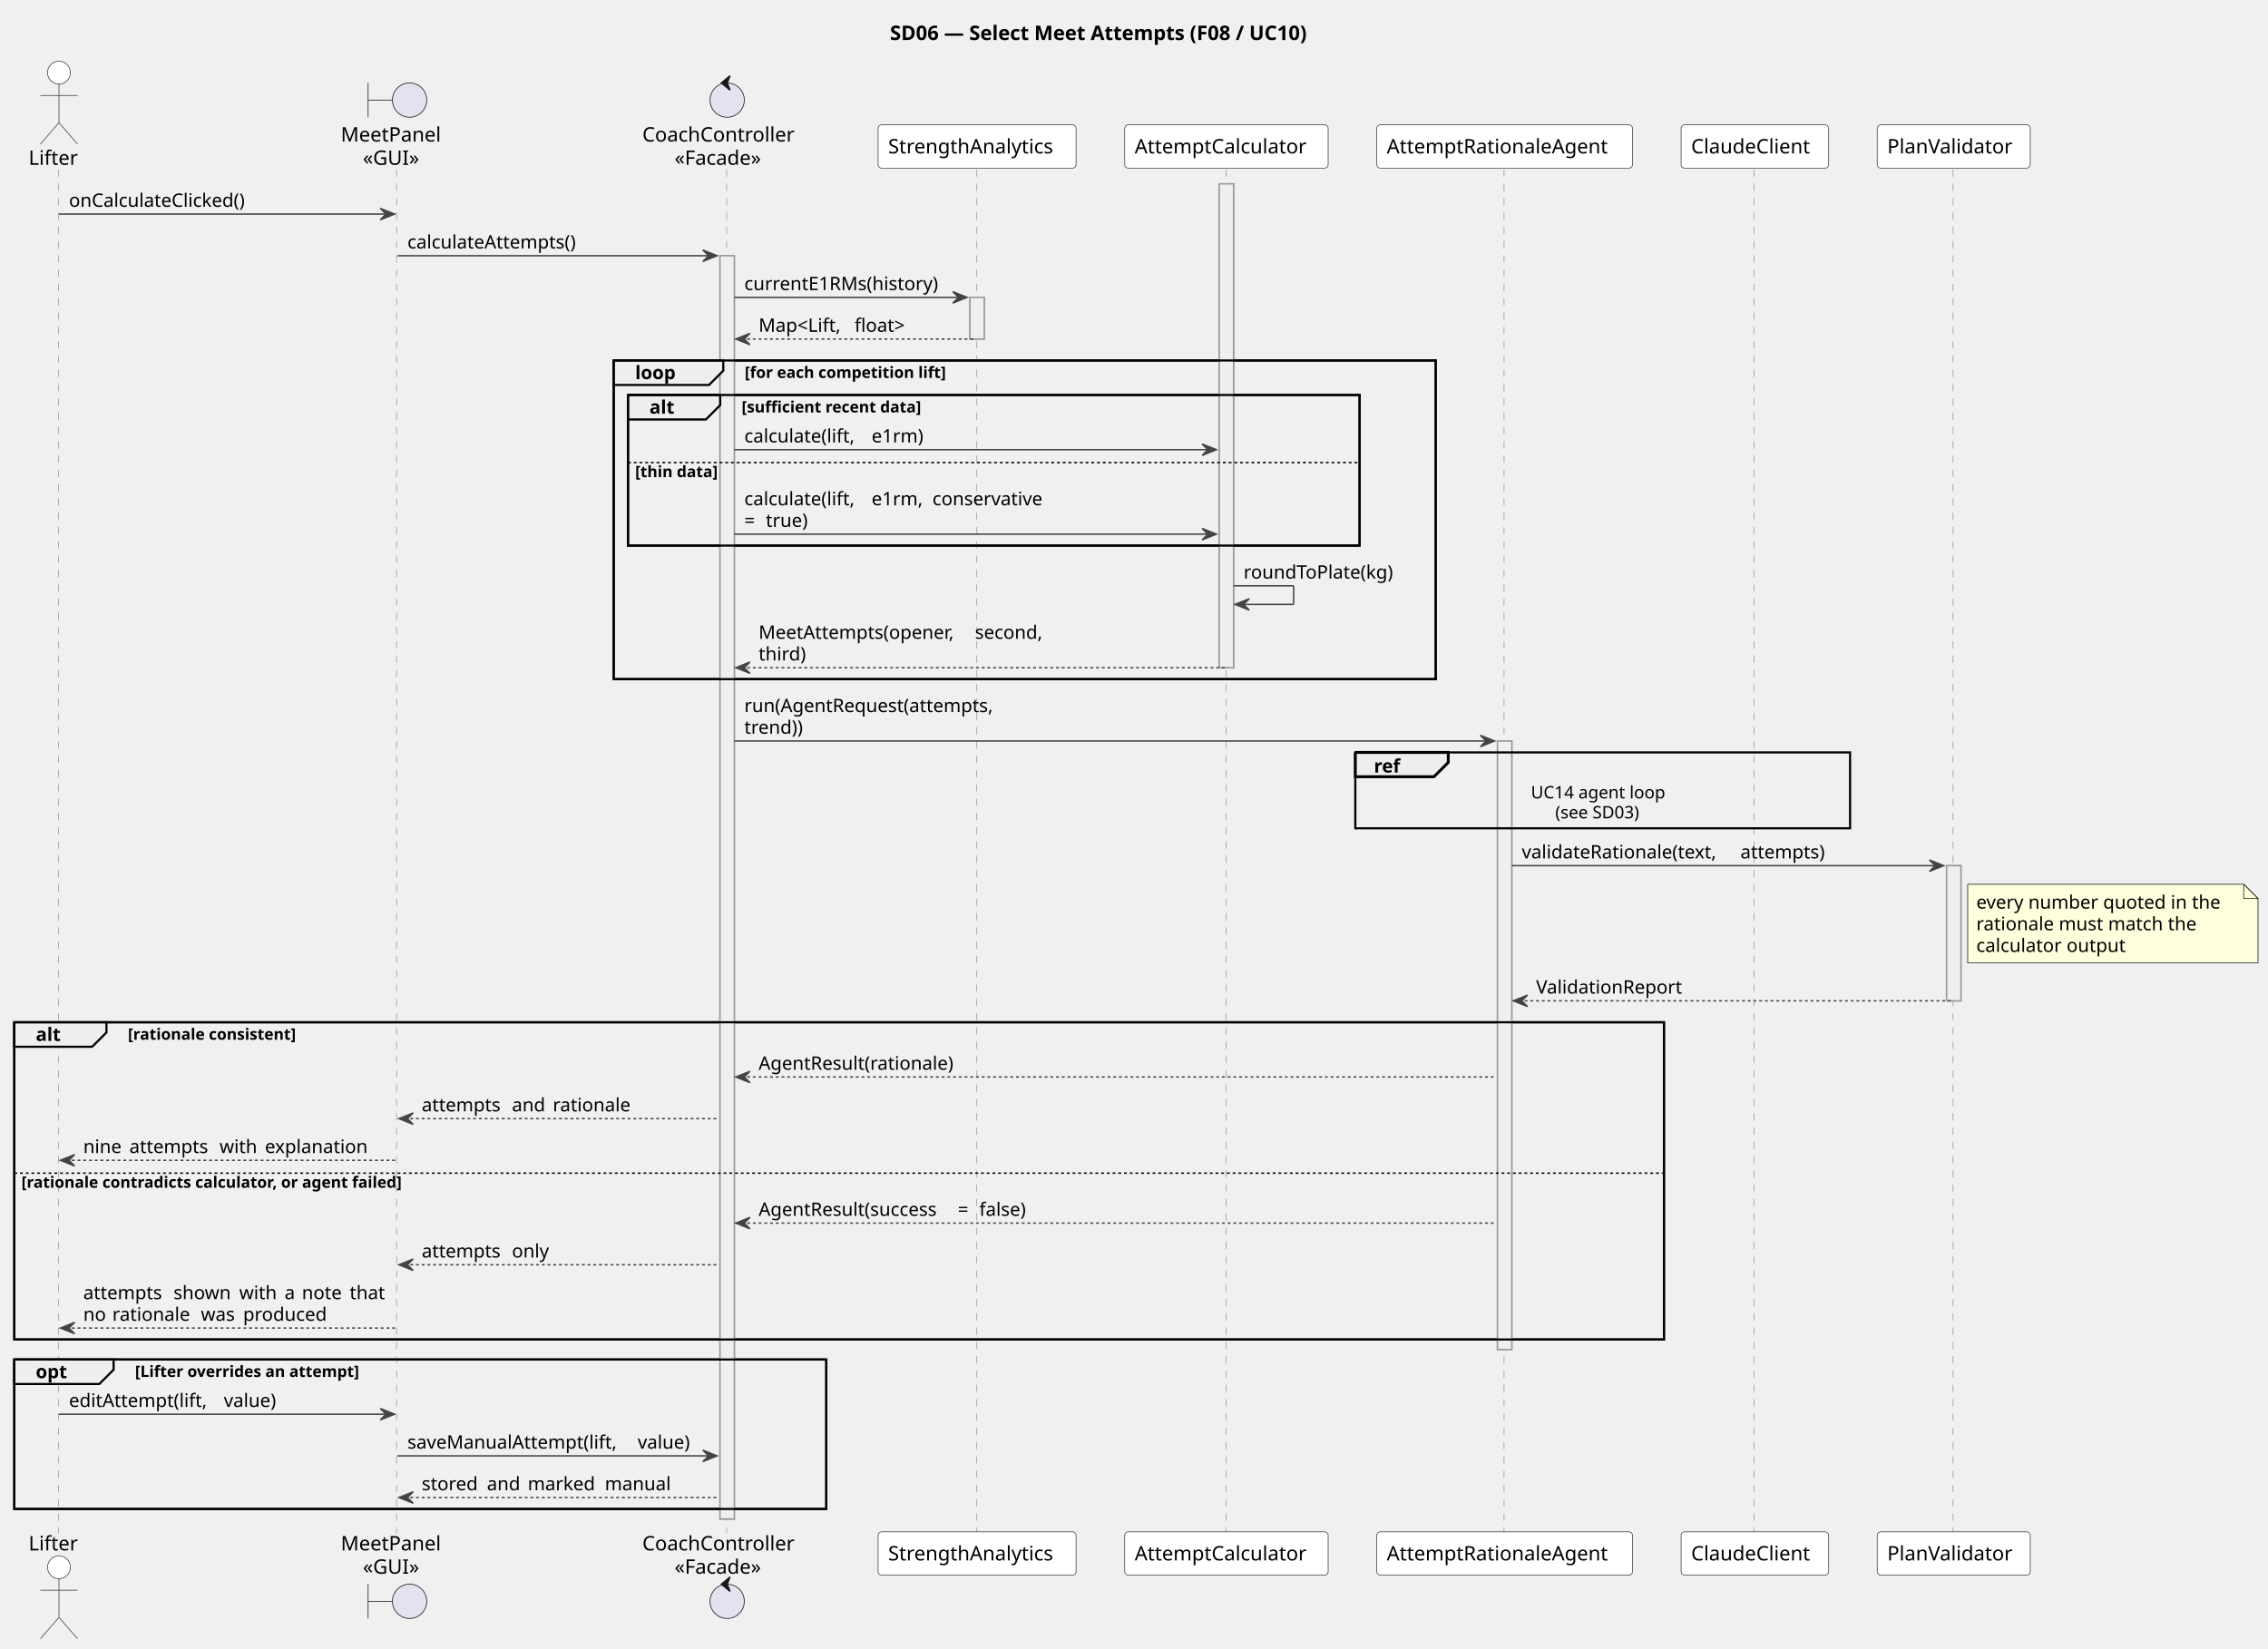
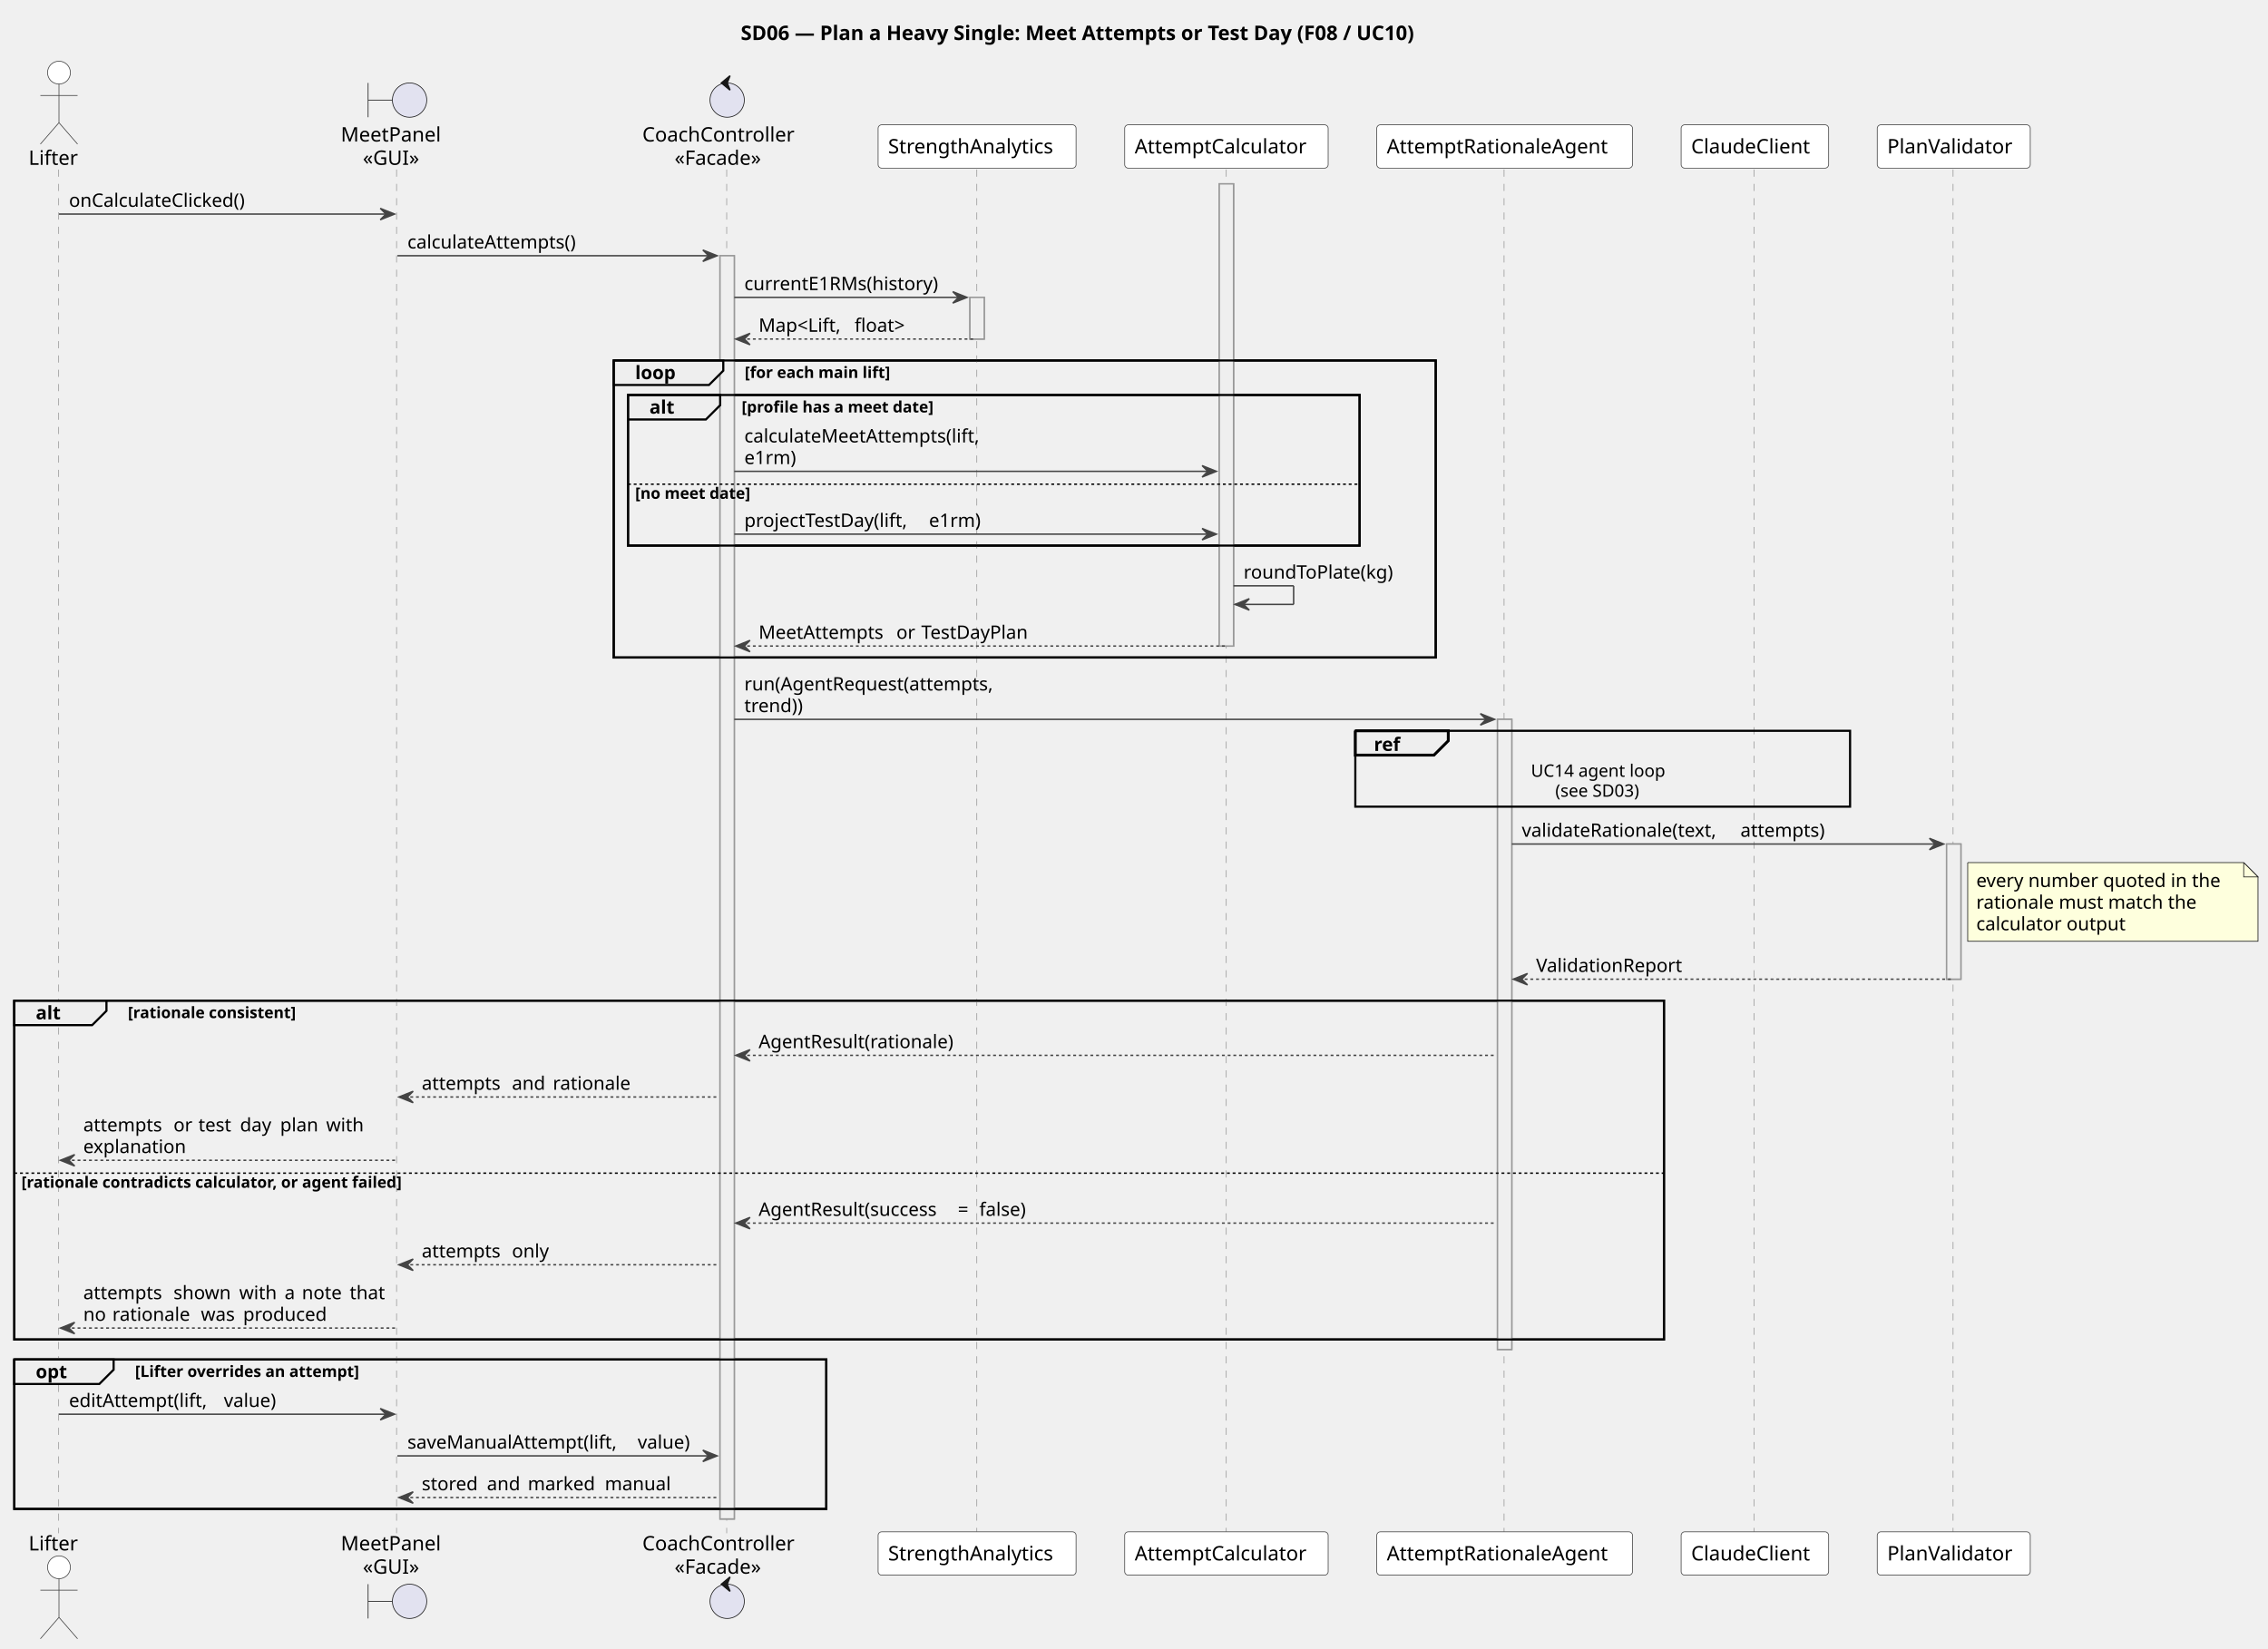
<svg xmlns="http://www.w3.org/2000/svg" contentStyleType="text/css" height="1153px" preserveAspectRatio="none" style="width:1586px;height:1153px;background:#FFFFFF;" version="1.1" viewBox="0 0 1586 1153" width="1586px" zoomAndPan="magnify">
  <defs />
  <g>
-     <text fill="#000000" font-family="sans-serif" font-size="14" font-weight="bold" lengthAdjust="spacing" textLength="339.213" x="622.379" y="27.995">SD06 — Select Meet Attempts (F08 / UC10)</text>
+     <text fill="#000000" font-family="sans-serif" font-size="14" font-weight="bold" lengthAdjust="spacing" textLength="547.976" x="517.998" y="27.995">SD06 — Plan a Heavy Single: Meet Attempts or Test Day (F08 / UC10)</text>
    <rect fill="#EFEFEF" height="883.531" style="stroke:#999999;stroke-width:1.0;" width="10" x="503.499" y="178.859" />
    <rect fill="#EFEFEF" height="29.133" style="stroke:#999999;stroke-width:1.0;" width="10" x="678.273" y="207.992" />
-     <rect fill="#EFEFEF" height="338.398" style="stroke:#999999;stroke-width:1.0;" width="10" x="852.632" y="128.594" />
-     <rect fill="#EFEFEF" height="425.602" style="stroke:#999999;stroke-width:1.0;" width="10" x="1047.184" y="518.258" />
-     <rect fill="#EFEFEF" height="94.531" style="stroke:#999999;stroke-width:1.0;" width="10" x="1361.244" y="605.461" />
-     <rect fill="none" height="222.867" style="stroke:#000000;stroke-width:1.5;" width="574.824" x="429.168" y="252.125" />
+     <rect fill="#EFEFEF" height="323.266" style="stroke:#999999;stroke-width:1.0;" width="10" x="852.632" y="128.594" />
+     <rect fill="#EFEFEF" height="440.734" style="stroke:#999999;stroke-width:1.0;" width="10" x="1047.184" y="503.125" />
+     <rect fill="#EFEFEF" height="94.531" style="stroke:#999999;stroke-width:1.0;" width="10" x="1361.244" y="590.328" />
+     <rect fill="none" height="207.734" style="stroke:#000000;stroke-width:1.5;" width="574.824" x="429.168" y="252.125" />
    <rect fill="none" height="105.336" style="stroke:#000000;stroke-width:1.5;" width="511.603" x="439.168" y="276.258" />
-     <rect fill="none" height="221.867" style="stroke:#000000;stroke-width:1.5;" width="1153.598" x="10" y="714.992" />
+     <rect fill="none" height="237" style="stroke:#000000;stroke-width:1.5;" width="1153.598" x="10" y="699.859" />
    <rect fill="none" height="104.531" style="stroke:#000000;stroke-width:1.5;" width="567.831" x="10" y="950.859" />
    <line style="stroke:#999999;stroke-width:0.5;stroke-dasharray:5.0,5.0;" x1="41" x2="41" y1="118.594" y2="1072.391" />
    <line style="stroke:#999999;stroke-width:0.5;stroke-dasharray:5.0,5.0;" x1="277.32" x2="277.32" y1="118.594" y2="1072.391" />
    <line style="stroke:#999999;stroke-width:0.5;stroke-dasharray:5.0,5.0;" x1="508.168" x2="508.168" y1="118.594" y2="1072.391" />
    <line style="stroke:#999999;stroke-width:0.5;stroke-dasharray:5.0,5.0;" x1="683.052" x2="683.052" y1="118.594" y2="1072.391" />
    <line style="stroke:#999999;stroke-width:0.5;stroke-dasharray:5.0,5.0;" x1="857.494" x2="857.494" y1="118.594" y2="1072.391" />
    <line style="stroke:#999999;stroke-width:0.5;stroke-dasharray:5.0,5.0;" x1="1051.77" x2="1051.77" y1="118.594" y2="1072.391" />
    <line style="stroke:#999999;stroke-width:0.5;stroke-dasharray:5.0,5.0;" x1="1226.598" x2="1226.598" y1="118.594" y2="1072.391" />
    <line style="stroke:#999999;stroke-width:0.5;stroke-dasharray:5.0,5.0;" x1="1365.746" x2="1365.746" y1="118.594" y2="1072.391" />
    <text fill="#000000" font-family="sans-serif" font-size="14" lengthAdjust="spacing" textLength="36.477" x="20" y="115.292">Lifter</text>
    <ellipse cx="41.238" cy="50.797" fill="#FFFFFF" rx="8" ry="8" style="stroke:#444444;stroke-width:0.5;" />
    <path d="M41.238,58.797 L41.238,85.797 M28.238,66.797 L54.238,66.797 M41.238,85.797 L28.238,100.797 M41.238,85.797 L54.238,100.797 " fill="none" style="stroke:#444444;stroke-width:0.5;" />
    <text fill="#000000" font-family="sans-serif" font-size="14" lengthAdjust="spacing" textLength="36.477" x="20" y="1084.386">Lifter</text>
    <ellipse cx="41.238" cy="1096.188" fill="#FFFFFF" rx="8" ry="8" style="stroke:#444444;stroke-width:0.5;" />
    <path d="M41.238,1104.188 L41.238,1131.188 M28.238,1112.188 L54.238,1112.188 M41.238,1131.188 L28.238,1146.188 M41.238,1131.188 L54.238,1146.188 " fill="none" style="stroke:#444444;stroke-width:0.5;" />
    <text fill="#000000" font-family="sans-serif" font-size="14" lengthAdjust="spacing" textLength="73.192" x="238.32" y="98.995">MeetPanel</text>
    <text fill="#000000" font-family="sans-serif" font-size="14" lengthAdjust="spacing" textLength="42.355" x="253.739" y="115.292">«GUI»</text>
    <path d="M257.416,58 L257.416,82 M257.416,70 L274.416,70 " fill="none" style="stroke:#181818;stroke-width:0.5;" />
    <ellipse cx="286.416" cy="70" fill="#E2E2F0" rx="12" ry="12" style="stroke:#181818;stroke-width:0.5;" />
    <text fill="#000000" font-family="sans-serif" font-size="14" lengthAdjust="spacing" textLength="73.192" x="238.32" y="1084.386">MeetPanel</text>
    <text fill="#000000" font-family="sans-serif" font-size="14" lengthAdjust="spacing" textLength="42.355" x="253.739" y="1100.683">«GUI»</text>
    <path d="M257.416,1107.984 L257.416,1131.984 M257.416,1119.984 L274.416,1119.984 " fill="none" style="stroke:#181818;stroke-width:0.5;" />
    <ellipse cx="286.416" cy="1119.984" fill="#E2E2F0" rx="12" ry="12" style="stroke:#181818;stroke-width:0.5;" />
    <text fill="#000000" font-family="sans-serif" font-size="14" lengthAdjust="spacing" textLength="112.663" x="449.168" y="98.995">CoachController</text>
    <text fill="#000000" font-family="sans-serif" font-size="14" lengthAdjust="spacing" textLength="67.539" x="471.729" y="115.292">«Facade»</text>
    <ellipse cx="508.499" cy="70" fill="#E2E2F0" rx="12" ry="12" style="stroke:#181818;stroke-width:0.5;" />
    <polygon fill="#181818" points="504.499,58,510.499,53,508.499,58,510.499,63,504.499,58" style="stroke:#181818;stroke-width:1.0;" />
    <text fill="#000000" font-family="sans-serif" font-size="14" lengthAdjust="spacing" textLength="112.663" x="449.168" y="1084.386">CoachController</text>
    <text fill="#000000" font-family="sans-serif" font-size="14" lengthAdjust="spacing" textLength="67.539" x="471.729" y="1100.683">«Facade»</text>
    <ellipse cx="508.499" cy="1119.984" fill="#E2E2F0" rx="12" ry="12" style="stroke:#181818;stroke-width:0.5;" />
    <polygon fill="#181818" points="504.499,1107.984,510.499,1102.984,508.499,1107.984,510.499,1112.984,504.499,1107.984" style="stroke:#181818;stroke-width:1.0;" />
    <rect fill="#FFFFFF" height="30.297" rx="2.5" ry="2.5" style="stroke:#444444;stroke-width:0.5;" width="138.441" x="614.052" y="87.297" />
    <text fill="#000000" font-family="sans-serif" font-size="14" lengthAdjust="spacing" textLength="124.441" x="621.052" y="107.292">StrengthAnalytics</text>
    <rect fill="#FFFFFF" height="30.297" rx="2.5" ry="2.5" style="stroke:#444444;stroke-width:0.5;" width="138.441" x="614.052" y="1071.391" />
    <text fill="#000000" font-family="sans-serif" font-size="14" lengthAdjust="spacing" textLength="124.441" x="621.052" y="1091.386">StrengthAnalytics</text>
    <rect fill="#FFFFFF" height="30.297" rx="2.5" ry="2.5" style="stroke:#444444;stroke-width:0.5;" width="142.276" x="786.494" y="87.297" />
    <text fill="#000000" font-family="sans-serif" font-size="14" lengthAdjust="spacing" textLength="128.276" x="793.494" y="107.292">AttemptCalculator</text>
    <rect fill="#FFFFFF" height="30.297" rx="2.5" ry="2.5" style="stroke:#444444;stroke-width:0.5;" width="142.276" x="786.494" y="1071.391" />
    <text fill="#000000" font-family="sans-serif" font-size="14" lengthAdjust="spacing" textLength="128.276" x="793.494" y="1091.386">AttemptCalculator</text>
    <rect fill="#FFFFFF" height="30.297" rx="2.5" ry="2.5" style="stroke:#444444;stroke-width:0.5;" width="178.828" x="962.77" y="87.297" />
    <text fill="#000000" font-family="sans-serif" font-size="14" lengthAdjust="spacing" textLength="164.828" x="969.77" y="107.292">AttemptRationaleAgent</text>
    <rect fill="#FFFFFF" height="30.297" rx="2.5" ry="2.5" style="stroke:#444444;stroke-width:0.5;" width="178.828" x="962.77" y="1071.391" />
    <text fill="#000000" font-family="sans-serif" font-size="14" lengthAdjust="spacing" textLength="164.828" x="969.77" y="1091.386">AttemptRationaleAgent</text>
    <rect fill="#FFFFFF" height="30.297" rx="2.5" ry="2.5" style="stroke:#444444;stroke-width:0.5;" width="103.147" x="1175.598" y="87.297" />
    <text fill="#000000" font-family="sans-serif" font-size="14" lengthAdjust="spacing" textLength="89.147" x="1182.598" y="107.292">ClaudeClient</text>
    <rect fill="#FFFFFF" height="30.297" rx="2.5" ry="2.5" style="stroke:#444444;stroke-width:0.5;" width="103.147" x="1175.598" y="1071.391" />
    <text fill="#000000" font-family="sans-serif" font-size="14" lengthAdjust="spacing" textLength="89.147" x="1182.598" y="1091.386">ClaudeClient</text>
    <rect fill="#FFFFFF" height="30.297" rx="2.5" ry="2.5" style="stroke:#444444;stroke-width:0.5;" width="106.996" x="1312.746" y="87.297" />
    <text fill="#000000" font-family="sans-serif" font-size="14" lengthAdjust="spacing" textLength="92.996" x="1319.746" y="107.292">PlanValidator</text>
    <rect fill="#FFFFFF" height="30.297" rx="2.5" ry="2.5" style="stroke:#444444;stroke-width:0.5;" width="106.996" x="1312.746" y="1071.391" />
    <text fill="#000000" font-family="sans-serif" font-size="14" lengthAdjust="spacing" textLength="92.996" x="1319.746" y="1091.386">PlanValidator</text>
    <rect fill="#EFEFEF" height="883.531" style="stroke:#999999;stroke-width:1.0;" width="10" x="503.499" y="178.859" />
    <rect fill="#EFEFEF" height="29.133" style="stroke:#999999;stroke-width:1.0;" width="10" x="678.273" y="207.992" />
-     <rect fill="#EFEFEF" height="338.398" style="stroke:#999999;stroke-width:1.0;" width="10" x="852.632" y="128.594" />
-     <rect fill="#EFEFEF" height="425.602" style="stroke:#999999;stroke-width:1.0;" width="10" x="1047.184" y="518.258" />
-     <rect fill="#EFEFEF" height="94.531" style="stroke:#999999;stroke-width:1.0;" width="10" x="1361.244" y="605.461" />
+     <rect fill="#EFEFEF" height="323.266" style="stroke:#999999;stroke-width:1.0;" width="10" x="852.632" y="128.594" />
+     <rect fill="#EFEFEF" height="440.734" style="stroke:#999999;stroke-width:1.0;" width="10" x="1047.184" y="503.125" />
+     <rect fill="#EFEFEF" height="94.531" style="stroke:#999999;stroke-width:1.0;" width="10" x="1361.244" y="590.328" />
    <polygon fill="#444444" points="265.916,145.727,275.916,149.727,265.916,153.727,269.916,149.727" style="stroke:#444444;stroke-width:1.0;" />
    <line style="stroke:#444444;stroke-width:1.0;" x1="41.238" x2="271.916" y1="149.727" y2="149.727" />
    <text fill="#000000" font-family="sans-serif" font-size="13" lengthAdjust="spacing" textLength="134.278" x="48.238" y="144.661">onCalculateClicked()</text>
    <polygon fill="#444444" points="491.499,174.859,501.499,178.859,491.499,182.859,495.499,178.859" style="stroke:#444444;stroke-width:1.0;" />
    <line style="stroke:#444444;stroke-width:1.0;" x1="277.916" x2="497.499" y1="178.859" y2="178.859" />
    <text fill="#000000" font-family="sans-serif" font-size="13" lengthAdjust="spacing" textLength="128.8" x="284.916" y="173.793">calculateAttempts()</text>
    <polygon fill="#444444" points="666.273,203.992,676.273,207.992,666.273,211.992,670.273,207.992" style="stroke:#444444;stroke-width:1.0;" />
    <line style="stroke:#444444;stroke-width:1.0;" x1="513.499" x2="672.273" y1="207.992" y2="207.992" />
    <text fill="#000000" font-family="sans-serif" font-size="13" lengthAdjust="spacing" textLength="145.774" x="520.499" y="202.926">currentE1RMs(history)</text>
    <polygon fill="#444444" points="524.499,233.125,514.499,237.125,524.499,241.125,520.499,237.125" style="stroke:#444444;stroke-width:1.0;" />
    <line style="stroke:#444444;stroke-width:1.0;stroke-dasharray:2.0,2.0;" x1="518.499" x2="682.273" y1="237.125" y2="237.125" />
    <text fill="#000000" font-family="sans-serif" font-size="13" lengthAdjust="spacing" textLength="62.988" x="530.499" y="232.059">Map&lt;Lift,</text>
    <text fill="#000000" font-family="sans-serif" font-size="13" lengthAdjust="spacing" textLength="4.132" x="593.487" y="232.059"> </text>
    <text fill="#000000" font-family="sans-serif" font-size="13" lengthAdjust="spacing" textLength="40.098" x="597.619" y="232.059">float&gt;</text>
    <path d="M429.168,252.125 L505.791,252.125 L505.791,259.258 L495.791,269.258 L429.168,269.258 L429.168,252.125 " fill="#EEEEEE" style="stroke:#000000;stroke-width:1.5;" />
-     <rect fill="none" height="222.867" style="stroke:#000000;stroke-width:1.5;" width="574.824" x="429.168" y="252.125" />
+     <rect fill="none" height="207.734" style="stroke:#000000;stroke-width:1.5;" width="574.824" x="429.168" y="252.125" />
    <text fill="#000000" font-family="sans-serif" font-size="13" font-weight="bold" lengthAdjust="spacing" textLength="31.624" x="444.168" y="265.192">loop</text>
-     <text fill="#000000" font-family="sans-serif" font-size="11" font-weight="bold" lengthAdjust="spacing" textLength="160.451" x="520.792" y="264.335">[for each competition lift]</text>
+     <text fill="#000000" font-family="sans-serif" font-size="11" font-weight="bold" lengthAdjust="spacing" textLength="116.617" x="520.792" y="264.335">[for each main lift]</text>
    <path d="M439.168,276.258 L503.61,276.258 L503.61,283.391 L493.61,293.391 L439.168,293.391 L439.168,276.258 " fill="#EEEEEE" style="stroke:#000000;stroke-width:1.5;" />
    <rect fill="none" height="105.336" style="stroke:#000000;stroke-width:1.5;" width="511.603" x="439.168" y="276.258" />
    <text fill="#000000" font-family="sans-serif" font-size="13" font-weight="bold" lengthAdjust="spacing" textLength="19.443" x="454.168" y="289.325">alt</text>
-     <text fill="#000000" font-family="sans-serif" font-size="11" font-weight="bold" lengthAdjust="spacing" textLength="144.208" x="518.61" y="288.468">[sufficient recent data]</text>
-     <polygon fill="#444444" points="840.632,310.523,850.632,314.523,840.632,318.523,844.632,314.523" style="stroke:#444444;stroke-width:1.0;" />
-     <line style="stroke:#444444;stroke-width:1.0;" x1="513.499" x2="846.632" y1="314.523" y2="314.523" />
-     <text fill="#000000" font-family="sans-serif" font-size="13" lengthAdjust="spacing" textLength="84.887" x="520.499" y="309.457">calculate(lift,</text>
-     <text fill="#000000" font-family="sans-serif" font-size="13" lengthAdjust="spacing" textLength="4.132" x="605.386" y="309.457"> </text>
-     <text fill="#000000" font-family="sans-serif" font-size="13" lengthAdjust="spacing" textLength="39.349" x="609.519" y="309.457">e1rm)</text>
-     <line style="stroke:#000000;stroke-width:1.0;stroke-dasharray:2.0,2.0;" x1="439.168" x2="950.77" y1="323.523" y2="323.523" />
-     <text fill="#000000" font-family="sans-serif" font-size="11" font-weight="bold" lengthAdjust="spacing" textLength="66.553" x="444.168" y="333.734">[thin data]</text>
+     <text fill="#000000" font-family="sans-serif" font-size="11" font-weight="bold" lengthAdjust="spacing" textLength="154.897" x="518.61" y="288.468">[profile has a meet date]</text>
+     <polygon fill="#444444" points="840.632,325.656,850.632,329.656,840.632,333.656,844.632,329.656" style="stroke:#444444;stroke-width:1.0;" />
+     <line style="stroke:#444444;stroke-width:1.0;" x1="513.499" x2="846.632" y1="329.656" y2="329.656" />
+     <text fill="#000000" font-family="sans-serif" font-size="13" lengthAdjust="spacing" textLength="177.068" x="520.499" y="309.457">calculateMeetAttempts(lift,</text>
+     <text fill="#000000" font-family="sans-serif" font-size="13" lengthAdjust="spacing" textLength="39.349" x="520.499" y="324.59">e1rm)</text>
+     <line style="stroke:#000000;stroke-width:1.0;stroke-dasharray:2.0,2.0;" x1="439.168" x2="950.77" y1="338.656" y2="338.656" />
+     <text fill="#000000" font-family="sans-serif" font-size="11" font-weight="bold" lengthAdjust="spacing" textLength="92.759" x="444.168" y="348.867">[no meet date]</text>
    <polygon fill="#444444" points="840.632,369.594,850.632,373.594,840.632,377.594,844.632,373.594" style="stroke:#444444;stroke-width:1.0;" />
    <line style="stroke:#444444;stroke-width:1.0;" x1="513.499" x2="846.632" y1="373.594" y2="373.594" />
-     <text fill="#000000" font-family="sans-serif" font-size="13" lengthAdjust="spacing" textLength="84.887" x="520.499" y="353.395">calculate(lift,</text>
-     <text fill="#000000" font-family="sans-serif" font-size="13" lengthAdjust="spacing" textLength="4.132" x="605.386" y="353.395"> </text>
-     <text fill="#000000" font-family="sans-serif" font-size="13" lengthAdjust="spacing" textLength="38.41" x="609.519" y="353.395">e1rm,</text>
-     <text fill="#000000" font-family="sans-serif" font-size="13" lengthAdjust="spacing" textLength="4.132" x="647.928" y="353.395"> </text>
-     <text fill="#000000" font-family="sans-serif" font-size="13" lengthAdjust="spacing" textLength="83.516" x="652.061" y="353.395">conservative</text>
-     <text fill="#000000" font-family="sans-serif" font-size="13" lengthAdjust="spacing" textLength="10.893" x="520.499" y="368.528">=</text>
-     <text fill="#000000" font-family="sans-serif" font-size="13" lengthAdjust="spacing" textLength="4.132" x="531.392" y="368.528"> </text>
-     <text fill="#000000" font-family="sans-serif" font-size="13" lengthAdjust="spacing" textLength="31.751" x="535.524" y="368.528">true)</text>
+     <text fill="#000000" font-family="sans-serif" font-size="13" lengthAdjust="spacing" textLength="124.985" x="520.499" y="368.528">projectTestDay(lift,</text>
+     <text fill="#000000" font-family="sans-serif" font-size="13" lengthAdjust="spacing" textLength="4.132" x="645.484" y="368.528"> </text>
+     <text fill="#000000" font-family="sans-serif" font-size="13" lengthAdjust="spacing" textLength="39.349" x="649.617" y="368.528">e1rm)</text>
    <line style="stroke:#444444;stroke-width:1.0;" x1="862.632" x2="904.632" y1="409.727" y2="409.727" />
    <line style="stroke:#444444;stroke-width:1.0;" x1="904.632" x2="904.632" y1="409.727" y2="422.727" />
    <line style="stroke:#444444;stroke-width:1.0;" x1="863.632" x2="904.632" y1="422.727" y2="422.727" />
    <polygon fill="#444444" points="873.632,418.727,863.632,422.727,873.632,426.727,869.632,422.727" style="stroke:#444444;stroke-width:1.0;" />
    <text fill="#000000" font-family="sans-serif" font-size="13" lengthAdjust="spacing" textLength="112.36" x="869.632" y="404.661">roundToPlate(kg)</text>
-     <polygon fill="#444444" points="524.499,462.992,514.499,466.992,524.499,470.992,520.499,466.992" style="stroke:#444444;stroke-width:1.0;" />
-     <line style="stroke:#444444;stroke-width:1.0;stroke-dasharray:2.0,2.0;" x1="518.499" x2="856.632" y1="466.992" y2="466.992" />
-     <text fill="#000000" font-family="sans-serif" font-size="13" lengthAdjust="spacing" textLength="147.17" x="530.499" y="446.793">MeetAttempts(opener,</text>
-     <text fill="#000000" font-family="sans-serif" font-size="13" lengthAdjust="spacing" textLength="4.132" x="677.669" y="446.793"> </text>
-     <text fill="#000000" font-family="sans-serif" font-size="13" lengthAdjust="spacing" textLength="50.496" x="681.802" y="446.793">second,</text>
-     <text fill="#000000" font-family="sans-serif" font-size="13" lengthAdjust="spacing" textLength="35.617" x="530.499" y="461.926">third)</text>
-     <polygon fill="#444444" points="1035.184,514.258,1045.184,518.258,1035.184,522.258,1039.184,518.258" style="stroke:#444444;stroke-width:1.0;" />
-     <line style="stroke:#444444;stroke-width:1.0;" x1="513.499" x2="1041.184" y1="518.258" y2="518.258" />
-     <text fill="#000000" font-family="sans-serif" font-size="13" lengthAdjust="spacing" textLength="186.913" x="520.499" y="498.059">run(AgentRequest(attempts,</text>
-     <text fill="#000000" font-family="sans-serif" font-size="13" lengthAdjust="spacing" textLength="45.075" x="520.499" y="513.192">trend))</text>
-     <rect fill="none" height="53.07" style="stroke:#000000;stroke-width:1.5;" width="345.976" x="947.77" y="526.258" />
-     <path d="M947.77,526.258 L1012.77,526.258 L1012.77,533.258 L1002.77,543.258 L947.77,543.258 L947.77,526.258 " fill="#EEEEEE" style="stroke:#000000;stroke-width:2.0;" />
-     <text fill="#000000" font-family="sans-serif" font-size="13" font-weight="bold" lengthAdjust="spacing" textLength="20.884" x="960.77" y="540.325">ref</text>
-     <text fill="#000000" font-family="sans-serif" font-size="12" lengthAdjust="spacing" textLength="100.359" x="1070.578" y="558.396">UC14 agent loop</text>
-     <text fill="#000000" font-family="sans-serif" font-size="12" lengthAdjust="spacing" textLength="66.322" x="1087.597" y="572.365">(see SD03)</text>
-     <polygon fill="#444444" points="1349.244,601.461,1359.244,605.461,1349.244,609.461,1353.244,605.461" style="stroke:#444444;stroke-width:1.0;" />
-     <line style="stroke:#444444;stroke-width:1.0;" x1="1057.184" x2="1355.244" y1="605.461" y2="605.461" />
-     <text fill="#000000" font-family="sans-serif" font-size="13" lengthAdjust="spacing" textLength="148.764" x="1064.184" y="600.395">validateRationale(text,</text>
-     <text fill="#000000" font-family="sans-serif" font-size="13" lengthAdjust="spacing" textLength="4.132" x="1212.948" y="600.395"> </text>
-     <text fill="#000000" font-family="sans-serif" font-size="13" lengthAdjust="spacing" textLength="64.016" x="1217.08" y="600.395">attempts)</text>
-     <path d="M1376,618.461 L1376,673.461 L1579,673.461 L1579,628.461 L1569,618.461 L1376,618.461 " fill="#FEFFDD" style="stroke:#181818;stroke-width:0.5;" />
-     <path d="M1569,618.461 L1569,628.461 L1579,628.461 L1569,618.461 " fill="#FEFFDD" style="stroke:#181818;stroke-width:0.5;" />
-     <text fill="#000000" font-family="sans-serif" font-size="13" lengthAdjust="spacing" textLength="182.971" x="1382" y="635.528">every number quoted in the</text>
-     <text fill="#000000" font-family="sans-serif" font-size="13" lengthAdjust="spacing" textLength="165.407" x="1382" y="650.661">rationale must match the</text>
-     <text fill="#000000" font-family="sans-serif" font-size="13" lengthAdjust="spacing" textLength="111.097" x="1382" y="665.793">calculator output</text>
-     <polygon fill="#444444" points="1068.184,695.992,1058.184,699.992,1068.184,703.992,1064.184,699.992" style="stroke:#444444;stroke-width:1.0;" />
-     <line style="stroke:#444444;stroke-width:1.0;stroke-dasharray:2.0,2.0;" x1="1062.184" x2="1365.244" y1="699.992" y2="699.992" />
-     <text fill="#000000" font-family="sans-serif" font-size="13" lengthAdjust="spacing" textLength="108.881" x="1074.184" y="694.926">ValidationReport</text>
-     <path d="M10,714.992 L74.443,714.992 L74.443,722.125 L64.443,732.125 L10,732.125 L10,714.992 " fill="#EEEEEE" style="stroke:#000000;stroke-width:1.5;" />
-     <rect fill="none" height="221.867" style="stroke:#000000;stroke-width:1.5;" width="1153.598" x="10" y="714.992" />
-     <text fill="#000000" font-family="sans-serif" font-size="13" font-weight="bold" lengthAdjust="spacing" textLength="19.443" x="25" y="728.059">alt</text>
-     <text fill="#000000" font-family="sans-serif" font-size="11" font-weight="bold" lengthAdjust="spacing" textLength="134.385" x="89.443" y="727.203">[rationale consistent]</text>
-     <polygon fill="#444444" points="524.499,749.258,514.499,753.258,524.499,757.258,520.499,753.258" style="stroke:#444444;stroke-width:1.0;" />
-     <line style="stroke:#444444;stroke-width:1.0;stroke-dasharray:2.0,2.0;" x1="518.499" x2="1046.184" y1="753.258" y2="753.258" />
-     <text fill="#000000" font-family="sans-serif" font-size="13" lengthAdjust="spacing" textLength="147.164" x="530.499" y="748.192">AgentResult(rationale)</text>
-     <polygon fill="#444444" points="288.916,778.391,278.916,782.391,288.916,786.391,284.916,782.391" style="stroke:#444444;stroke-width:1.0;" />
-     <line style="stroke:#444444;stroke-width:1.0;stroke-dasharray:2.0,2.0;" x1="282.916" x2="502.499" y1="782.391" y2="782.391" />
-     <text fill="#000000" font-family="sans-serif" font-size="13" lengthAdjust="spacing" textLength="58.944" x="294.916" y="777.325">attempts</text>
-     <text fill="#000000" font-family="sans-serif" font-size="13" lengthAdjust="spacing" textLength="4.132" x="353.861" y="777.325"> </text>
-     <text fill="#000000" font-family="sans-serif" font-size="13" lengthAdjust="spacing" textLength="24.457" x="357.993" y="777.325">and</text>
-     <text fill="#000000" font-family="sans-serif" font-size="13" lengthAdjust="spacing" textLength="4.132" x="382.451" y="777.325"> </text>
-     <text fill="#000000" font-family="sans-serif" font-size="13" lengthAdjust="spacing" textLength="57.789" x="386.583" y="777.325">rationale</text>
+     <polygon fill="#444444" points="524.499,447.859,514.499,451.859,524.499,455.859,520.499,451.859" style="stroke:#444444;stroke-width:1.0;" />
+     <line style="stroke:#444444;stroke-width:1.0;stroke-dasharray:2.0,2.0;" x1="518.499" x2="856.632" y1="451.859" y2="451.859" />
+     <text fill="#000000" font-family="sans-serif" font-size="13" lengthAdjust="spacing" textLength="92.181" x="530.499" y="446.793">MeetAttempts</text>
+     <text fill="#000000" font-family="sans-serif" font-size="13" lengthAdjust="spacing" textLength="4.132" x="622.68" y="446.793"> </text>
+     <text fill="#000000" font-family="sans-serif" font-size="13" lengthAdjust="spacing" textLength="13.298" x="626.812" y="446.793">or</text>
+     <text fill="#000000" font-family="sans-serif" font-size="13" lengthAdjust="spacing" textLength="4.132" x="640.11" y="446.793"> </text>
+     <text fill="#000000" font-family="sans-serif" font-size="13" lengthAdjust="spacing" textLength="81.136" x="644.243" y="446.793">TestDayPlan</text>
+     <polygon fill="#444444" points="1035.184,499.125,1045.184,503.125,1035.184,507.125,1039.184,503.125" style="stroke:#444444;stroke-width:1.0;" />
+     <line style="stroke:#444444;stroke-width:1.0;" x1="513.499" x2="1041.184" y1="503.125" y2="503.125" />
+     <text fill="#000000" font-family="sans-serif" font-size="13" lengthAdjust="spacing" textLength="186.913" x="520.499" y="482.926">run(AgentRequest(attempts,</text>
+     <text fill="#000000" font-family="sans-serif" font-size="13" lengthAdjust="spacing" textLength="45.075" x="520.499" y="498.059">trend))</text>
+     <rect fill="none" height="53.07" style="stroke:#000000;stroke-width:1.5;" width="345.976" x="947.77" y="511.125" />
+     <path d="M947.77,511.125 L1012.77,511.125 L1012.77,518.125 L1002.77,528.125 L947.77,528.125 L947.77,511.125 " fill="#EEEEEE" style="stroke:#000000;stroke-width:2.0;" />
+     <text fill="#000000" font-family="sans-serif" font-size="13" font-weight="bold" lengthAdjust="spacing" textLength="20.884" x="960.77" y="525.192">ref</text>
+     <text fill="#000000" font-family="sans-serif" font-size="12" lengthAdjust="spacing" textLength="100.359" x="1070.578" y="543.264">UC14 agent loop</text>
+     <text fill="#000000" font-family="sans-serif" font-size="12" lengthAdjust="spacing" textLength="66.322" x="1087.597" y="557.232">(see SD03)</text>
+     <polygon fill="#444444" points="1349.244,586.328,1359.244,590.328,1349.244,594.328,1353.244,590.328" style="stroke:#444444;stroke-width:1.0;" />
+     <line style="stroke:#444444;stroke-width:1.0;" x1="1057.184" x2="1355.244" y1="590.328" y2="590.328" />
+     <text fill="#000000" font-family="sans-serif" font-size="13" lengthAdjust="spacing" textLength="148.764" x="1064.184" y="585.262">validateRationale(text,</text>
+     <text fill="#000000" font-family="sans-serif" font-size="13" lengthAdjust="spacing" textLength="4.132" x="1212.948" y="585.262"> </text>
+     <text fill="#000000" font-family="sans-serif" font-size="13" lengthAdjust="spacing" textLength="64.016" x="1217.08" y="585.262">attempts)</text>
+     <path d="M1376,603.328 L1376,658.328 L1579,658.328 L1579,613.328 L1569,603.328 L1376,603.328 " fill="#FEFFDD" style="stroke:#181818;stroke-width:0.5;" />
+     <path d="M1569,603.328 L1569,613.328 L1579,613.328 L1569,603.328 " fill="#FEFFDD" style="stroke:#181818;stroke-width:0.5;" />
+     <text fill="#000000" font-family="sans-serif" font-size="13" lengthAdjust="spacing" textLength="182.971" x="1382" y="620.395">every number quoted in the</text>
+     <text fill="#000000" font-family="sans-serif" font-size="13" lengthAdjust="spacing" textLength="165.407" x="1382" y="635.528">rationale must match the</text>
+     <text fill="#000000" font-family="sans-serif" font-size="13" lengthAdjust="spacing" textLength="111.097" x="1382" y="650.661">calculator output</text>
+     <polygon fill="#444444" points="1068.184,680.859,1058.184,684.859,1068.184,688.859,1064.184,684.859" style="stroke:#444444;stroke-width:1.0;" />
+     <line style="stroke:#444444;stroke-width:1.0;stroke-dasharray:2.0,2.0;" x1="1062.184" x2="1365.244" y1="684.859" y2="684.859" />
+     <text fill="#000000" font-family="sans-serif" font-size="13" lengthAdjust="spacing" textLength="108.881" x="1074.184" y="679.793">ValidationReport</text>
+     <path d="M10,699.859 L74.443,699.859 L74.443,706.992 L64.443,716.992 L10,716.992 L10,699.859 " fill="#EEEEEE" style="stroke:#000000;stroke-width:1.5;" />
+     <rect fill="none" height="237" style="stroke:#000000;stroke-width:1.5;" width="1153.598" x="10" y="699.859" />
+     <text fill="#000000" font-family="sans-serif" font-size="13" font-weight="bold" lengthAdjust="spacing" textLength="19.443" x="25" y="712.926">alt</text>
+     <text fill="#000000" font-family="sans-serif" font-size="11" font-weight="bold" lengthAdjust="spacing" textLength="134.385" x="89.443" y="712.07">[rationale consistent]</text>
+     <polygon fill="#444444" points="524.499,734.125,514.499,738.125,524.499,742.125,520.499,738.125" style="stroke:#444444;stroke-width:1.0;" />
+     <line style="stroke:#444444;stroke-width:1.0;stroke-dasharray:2.0,2.0;" x1="518.499" x2="1046.184" y1="738.125" y2="738.125" />
+     <text fill="#000000" font-family="sans-serif" font-size="13" lengthAdjust="spacing" textLength="147.164" x="530.499" y="733.059">AgentResult(rationale)</text>
+     <polygon fill="#444444" points="288.916,763.258,278.916,767.258,288.916,771.258,284.916,767.258" style="stroke:#444444;stroke-width:1.0;" />
+     <line style="stroke:#444444;stroke-width:1.0;stroke-dasharray:2.0,2.0;" x1="282.916" x2="502.499" y1="767.258" y2="767.258" />
+     <text fill="#000000" font-family="sans-serif" font-size="13" lengthAdjust="spacing" textLength="58.944" x="294.916" y="762.192">attempts</text>
+     <text fill="#000000" font-family="sans-serif" font-size="13" lengthAdjust="spacing" textLength="4.132" x="353.861" y="762.192"> </text>
+     <text fill="#000000" font-family="sans-serif" font-size="13" lengthAdjust="spacing" textLength="24.457" x="357.993" y="762.192">and</text>
+     <text fill="#000000" font-family="sans-serif" font-size="13" lengthAdjust="spacing" textLength="4.132" x="382.451" y="762.192"> </text>
+     <text fill="#000000" font-family="sans-serif" font-size="13" lengthAdjust="spacing" textLength="57.789" x="386.583" y="762.192">rationale</text>
    <polygon fill="#444444" points="52.238,807.523,42.238,811.523,52.238,815.523,48.238,811.523" style="stroke:#444444;stroke-width:1.0;" />
    <line style="stroke:#444444;stroke-width:1.0;stroke-dasharray:2.0,2.0;" x1="46.238" x2="276.916" y1="811.523" y2="811.523" />
-     <text fill="#000000" font-family="sans-serif" font-size="13" lengthAdjust="spacing" textLength="28.088" x="58.238" y="806.457">nine</text>
-     <text fill="#000000" font-family="sans-serif" font-size="13" lengthAdjust="spacing" textLength="4.132" x="86.327" y="806.457"> </text>
-     <text fill="#000000" font-family="sans-serif" font-size="13" lengthAdjust="spacing" textLength="58.944" x="90.459" y="806.457">attempts</text>
-     <text fill="#000000" font-family="sans-serif" font-size="13" lengthAdjust="spacing" textLength="4.132" x="149.403" y="806.457"> </text>
-     <text fill="#000000" font-family="sans-serif" font-size="13" lengthAdjust="spacing" textLength="27.581" x="153.536" y="806.457">with</text>
-     <text fill="#000000" font-family="sans-serif" font-size="13" lengthAdjust="spacing" textLength="4.132" x="181.116" y="806.457"> </text>
-     <text fill="#000000" font-family="sans-serif" font-size="13" lengthAdjust="spacing" textLength="76.629" x="185.249" y="806.457">explanation</text>
+     <text fill="#000000" font-family="sans-serif" font-size="13" lengthAdjust="spacing" textLength="58.944" x="58.238" y="791.325">attempts</text>
+     <text fill="#000000" font-family="sans-serif" font-size="13" lengthAdjust="spacing" textLength="4.132" x="117.183" y="791.325"> </text>
+     <text fill="#000000" font-family="sans-serif" font-size="13" lengthAdjust="spacing" textLength="13.298" x="121.315" y="791.325">or</text>
+     <text fill="#000000" font-family="sans-serif" font-size="13" lengthAdjust="spacing" textLength="4.132" x="134.613" y="791.325"> </text>
+     <text fill="#000000" font-family="sans-serif" font-size="13" lengthAdjust="spacing" textLength="24.965" x="138.746" y="791.325">test</text>
+     <text fill="#000000" font-family="sans-serif" font-size="13" lengthAdjust="spacing" textLength="4.132" x="163.711" y="791.325"> </text>
+     <text fill="#000000" font-family="sans-serif" font-size="13" lengthAdjust="spacing" textLength="23.912" x="167.843" y="791.325">day</text>
+     <text fill="#000000" font-family="sans-serif" font-size="13" lengthAdjust="spacing" textLength="4.132" x="191.755" y="791.325"> </text>
+     <text fill="#000000" font-family="sans-serif" font-size="13" lengthAdjust="spacing" textLength="28.069" x="195.887" y="791.325">plan</text>
+     <text fill="#000000" font-family="sans-serif" font-size="13" lengthAdjust="spacing" textLength="4.132" x="223.957" y="791.325"> </text>
+     <text fill="#000000" font-family="sans-serif" font-size="13" lengthAdjust="spacing" textLength="27.581" x="228.089" y="791.325">with</text>
+     <text fill="#000000" font-family="sans-serif" font-size="13" lengthAdjust="spacing" textLength="76.629" x="58.238" y="806.457">explanation</text>
    <line style="stroke:#000000;stroke-width:1.0;stroke-dasharray:2.0,2.0;" x1="10" x2="1163.598" y1="820.523" y2="820.523" />
    <text fill="#000000" font-family="sans-serif" font-size="11" font-weight="bold" lengthAdjust="spacing" textLength="304.697" x="15" y="830.734">[rationale contradicts calculator, or agent failed]</text>
    <polygon fill="#444444" points="524.499,851.461,514.499,855.461,524.499,859.461,520.499,855.461" style="stroke:#444444;stroke-width:1.0;" />
    <line style="stroke:#444444;stroke-width:1.0;stroke-dasharray:2.0,2.0;" x1="518.499" x2="1046.184" y1="855.461" y2="855.461" />
    <text fill="#000000" font-family="sans-serif" font-size="13" lengthAdjust="spacing" textLength="135.154" x="530.499" y="850.395">AgentResult(success</text>
    <text fill="#000000" font-family="sans-serif" font-size="13" lengthAdjust="spacing" textLength="4.132" x="665.653" y="850.395"> </text>
    <text fill="#000000" font-family="sans-serif" font-size="13" lengthAdjust="spacing" textLength="10.893" x="669.786" y="850.395">=</text>
    <text fill="#000000" font-family="sans-serif" font-size="13" lengthAdjust="spacing" textLength="4.132" x="680.678" y="850.395"> </text>
    <text fill="#000000" font-family="sans-serif" font-size="13" lengthAdjust="spacing" textLength="35.998" x="684.811" y="850.395">false)</text>
    <polygon fill="#444444" points="288.916,880.594,278.916,884.594,288.916,888.594,284.916,884.594" style="stroke:#444444;stroke-width:1.0;" />
    <line style="stroke:#444444;stroke-width:1.0;stroke-dasharray:2.0,2.0;" x1="282.916" x2="502.499" y1="884.594" y2="884.594" />
    <text fill="#000000" font-family="sans-serif" font-size="13" lengthAdjust="spacing" textLength="58.944" x="294.916" y="879.528">attempts</text>
    <text fill="#000000" font-family="sans-serif" font-size="13" lengthAdjust="spacing" textLength="4.132" x="353.861" y="879.528"> </text>
    <text fill="#000000" font-family="sans-serif" font-size="13" lengthAdjust="spacing" textLength="27.498" x="357.993" y="879.528">only</text>
    <polygon fill="#444444" points="52.238,924.859,42.238,928.859,52.238,932.859,48.238,928.859" style="stroke:#444444;stroke-width:1.0;" />
    <line style="stroke:#444444;stroke-width:1.0;stroke-dasharray:2.0,2.0;" x1="46.238" x2="276.916" y1="928.859" y2="928.859" />
    <text fill="#000000" font-family="sans-serif" font-size="13" lengthAdjust="spacing" textLength="58.944" x="58.238" y="908.661">attempts</text>
    <text fill="#000000" font-family="sans-serif" font-size="13" lengthAdjust="spacing" textLength="4.132" x="117.183" y="908.661"> </text>
    <text fill="#000000" font-family="sans-serif" font-size="13" lengthAdjust="spacing" textLength="41.837" x="121.315" y="908.661">shown</text>
    <text fill="#000000" font-family="sans-serif" font-size="13" lengthAdjust="spacing" textLength="4.132" x="163.152" y="908.661"> </text>
    <text fill="#000000" font-family="sans-serif" font-size="13" lengthAdjust="spacing" textLength="27.581" x="167.285" y="908.661">with</text>
    <text fill="#000000" font-family="sans-serif" font-size="13" lengthAdjust="spacing" textLength="4.132" x="194.865" y="908.661"> </text>
    <text fill="#000000" font-family="sans-serif" font-size="13" lengthAdjust="spacing" textLength="7.966" x="198.998" y="908.661">a</text>
    <text fill="#000000" font-family="sans-serif" font-size="13" lengthAdjust="spacing" textLength="4.132" x="206.964" y="908.661"> </text>
    <text fill="#000000" font-family="sans-serif" font-size="13" lengthAdjust="spacing" textLength="29.288" x="211.096" y="908.661">note</text>
    <text fill="#000000" font-family="sans-serif" font-size="13" lengthAdjust="spacing" textLength="4.132" x="240.384" y="908.661"> </text>
    <text fill="#000000" font-family="sans-serif" font-size="13" lengthAdjust="spacing" textLength="26.4" x="244.517" y="908.661">that</text>
    <text fill="#000000" font-family="sans-serif" font-size="13" lengthAdjust="spacing" textLength="16.193" x="58.238" y="923.793">no</text>
    <text fill="#000000" font-family="sans-serif" font-size="13" lengthAdjust="spacing" textLength="4.132" x="74.431" y="923.793"> </text>
    <text fill="#000000" font-family="sans-serif" font-size="13" lengthAdjust="spacing" textLength="57.789" x="78.564" y="923.793">rationale</text>
    <text fill="#000000" font-family="sans-serif" font-size="13" lengthAdjust="spacing" textLength="4.132" x="136.352" y="923.793"> </text>
    <text fill="#000000" font-family="sans-serif" font-size="13" lengthAdjust="spacing" textLength="25.372" x="140.485" y="923.793">was</text>
    <text fill="#000000" font-family="sans-serif" font-size="13" lengthAdjust="spacing" textLength="4.132" x="165.856" y="923.793"> </text>
    <text fill="#000000" font-family="sans-serif" font-size="13" lengthAdjust="spacing" textLength="61.439" x="169.989" y="923.793">produced</text>
    <path d="M10,950.859 L79.451,950.859 L79.451,957.992 L69.451,967.992 L10,967.992 L10,950.859 " fill="#EEEEEE" style="stroke:#000000;stroke-width:1.5;" />
    <rect fill="none" height="104.531" style="stroke:#000000;stroke-width:1.5;" width="567.831" x="10" y="950.859" />
    <text fill="#000000" font-family="sans-serif" font-size="13" font-weight="bold" lengthAdjust="spacing" textLength="24.451" x="25" y="963.926">opt</text>
    <text fill="#000000" font-family="sans-serif" font-size="11" font-weight="bold" lengthAdjust="spacing" textLength="179.19" x="94.451" y="963.07">[Lifter overrides an attempt]</text>
    <polygon fill="#444444" points="265.916,985.125,275.916,989.125,265.916,993.125,269.916,989.125" style="stroke:#444444;stroke-width:1.0;" />
    <line style="stroke:#444444;stroke-width:1.0;" x1="41.238" x2="271.916" y1="989.125" y2="989.125" />
    <text fill="#000000" font-family="sans-serif" font-size="13" lengthAdjust="spacing" textLength="104.159" x="48.238" y="984.059">editAttempt(lift,</text>
    <text fill="#000000" font-family="sans-serif" font-size="13" lengthAdjust="spacing" textLength="4.132" x="152.397" y="984.059"> </text>
    <text fill="#000000" font-family="sans-serif" font-size="13" lengthAdjust="spacing" textLength="40.581" x="156.529" y="984.059">value)</text>
    <polygon fill="#444444" points="491.499,1014.258,501.499,1018.258,491.499,1022.258,495.499,1018.258" style="stroke:#444444;stroke-width:1.0;" />
    <line style="stroke:#444444;stroke-width:1.0;" x1="277.916" x2="497.499" y1="1018.258" y2="1018.258" />
    <text fill="#000000" font-family="sans-serif" font-size="13" lengthAdjust="spacing" textLength="156.87" x="284.916" y="1013.192">saveManualAttempt(lift,</text>
    <text fill="#000000" font-family="sans-serif" font-size="13" lengthAdjust="spacing" textLength="4.132" x="441.786" y="1013.192"> </text>
    <text fill="#000000" font-family="sans-serif" font-size="13" lengthAdjust="spacing" textLength="40.581" x="445.918" y="1013.192">value)</text>
    <polygon fill="#444444" points="288.916,1043.391,278.916,1047.391,288.916,1051.391,284.916,1047.391" style="stroke:#444444;stroke-width:1.0;" />
    <line style="stroke:#444444;stroke-width:1.0;stroke-dasharray:2.0,2.0;" x1="282.916" x2="502.499" y1="1047.391" y2="1047.391" />
    <text fill="#000000" font-family="sans-serif" font-size="13" lengthAdjust="spacing" textLength="41.419" x="294.916" y="1042.325">stored</text>
    <text fill="#000000" font-family="sans-serif" font-size="13" lengthAdjust="spacing" textLength="4.132" x="336.335" y="1042.325"> </text>
    <text fill="#000000" font-family="sans-serif" font-size="13" lengthAdjust="spacing" textLength="24.457" x="340.467" y="1042.325">and</text>
    <text fill="#000000" font-family="sans-serif" font-size="13" lengthAdjust="spacing" textLength="4.132" x="364.925" y="1042.325"> </text>
    <text fill="#000000" font-family="sans-serif" font-size="13" lengthAdjust="spacing" textLength="49.753" x="369.057" y="1042.325">marked</text>
    <text fill="#000000" font-family="sans-serif" font-size="13" lengthAdjust="spacing" textLength="4.132" x="418.81" y="1042.325"> </text>
    <text fill="#000000" font-family="sans-serif" font-size="13" lengthAdjust="spacing" textLength="48.687" x="422.942" y="1042.325">manual</text>
  </g>
</svg>
